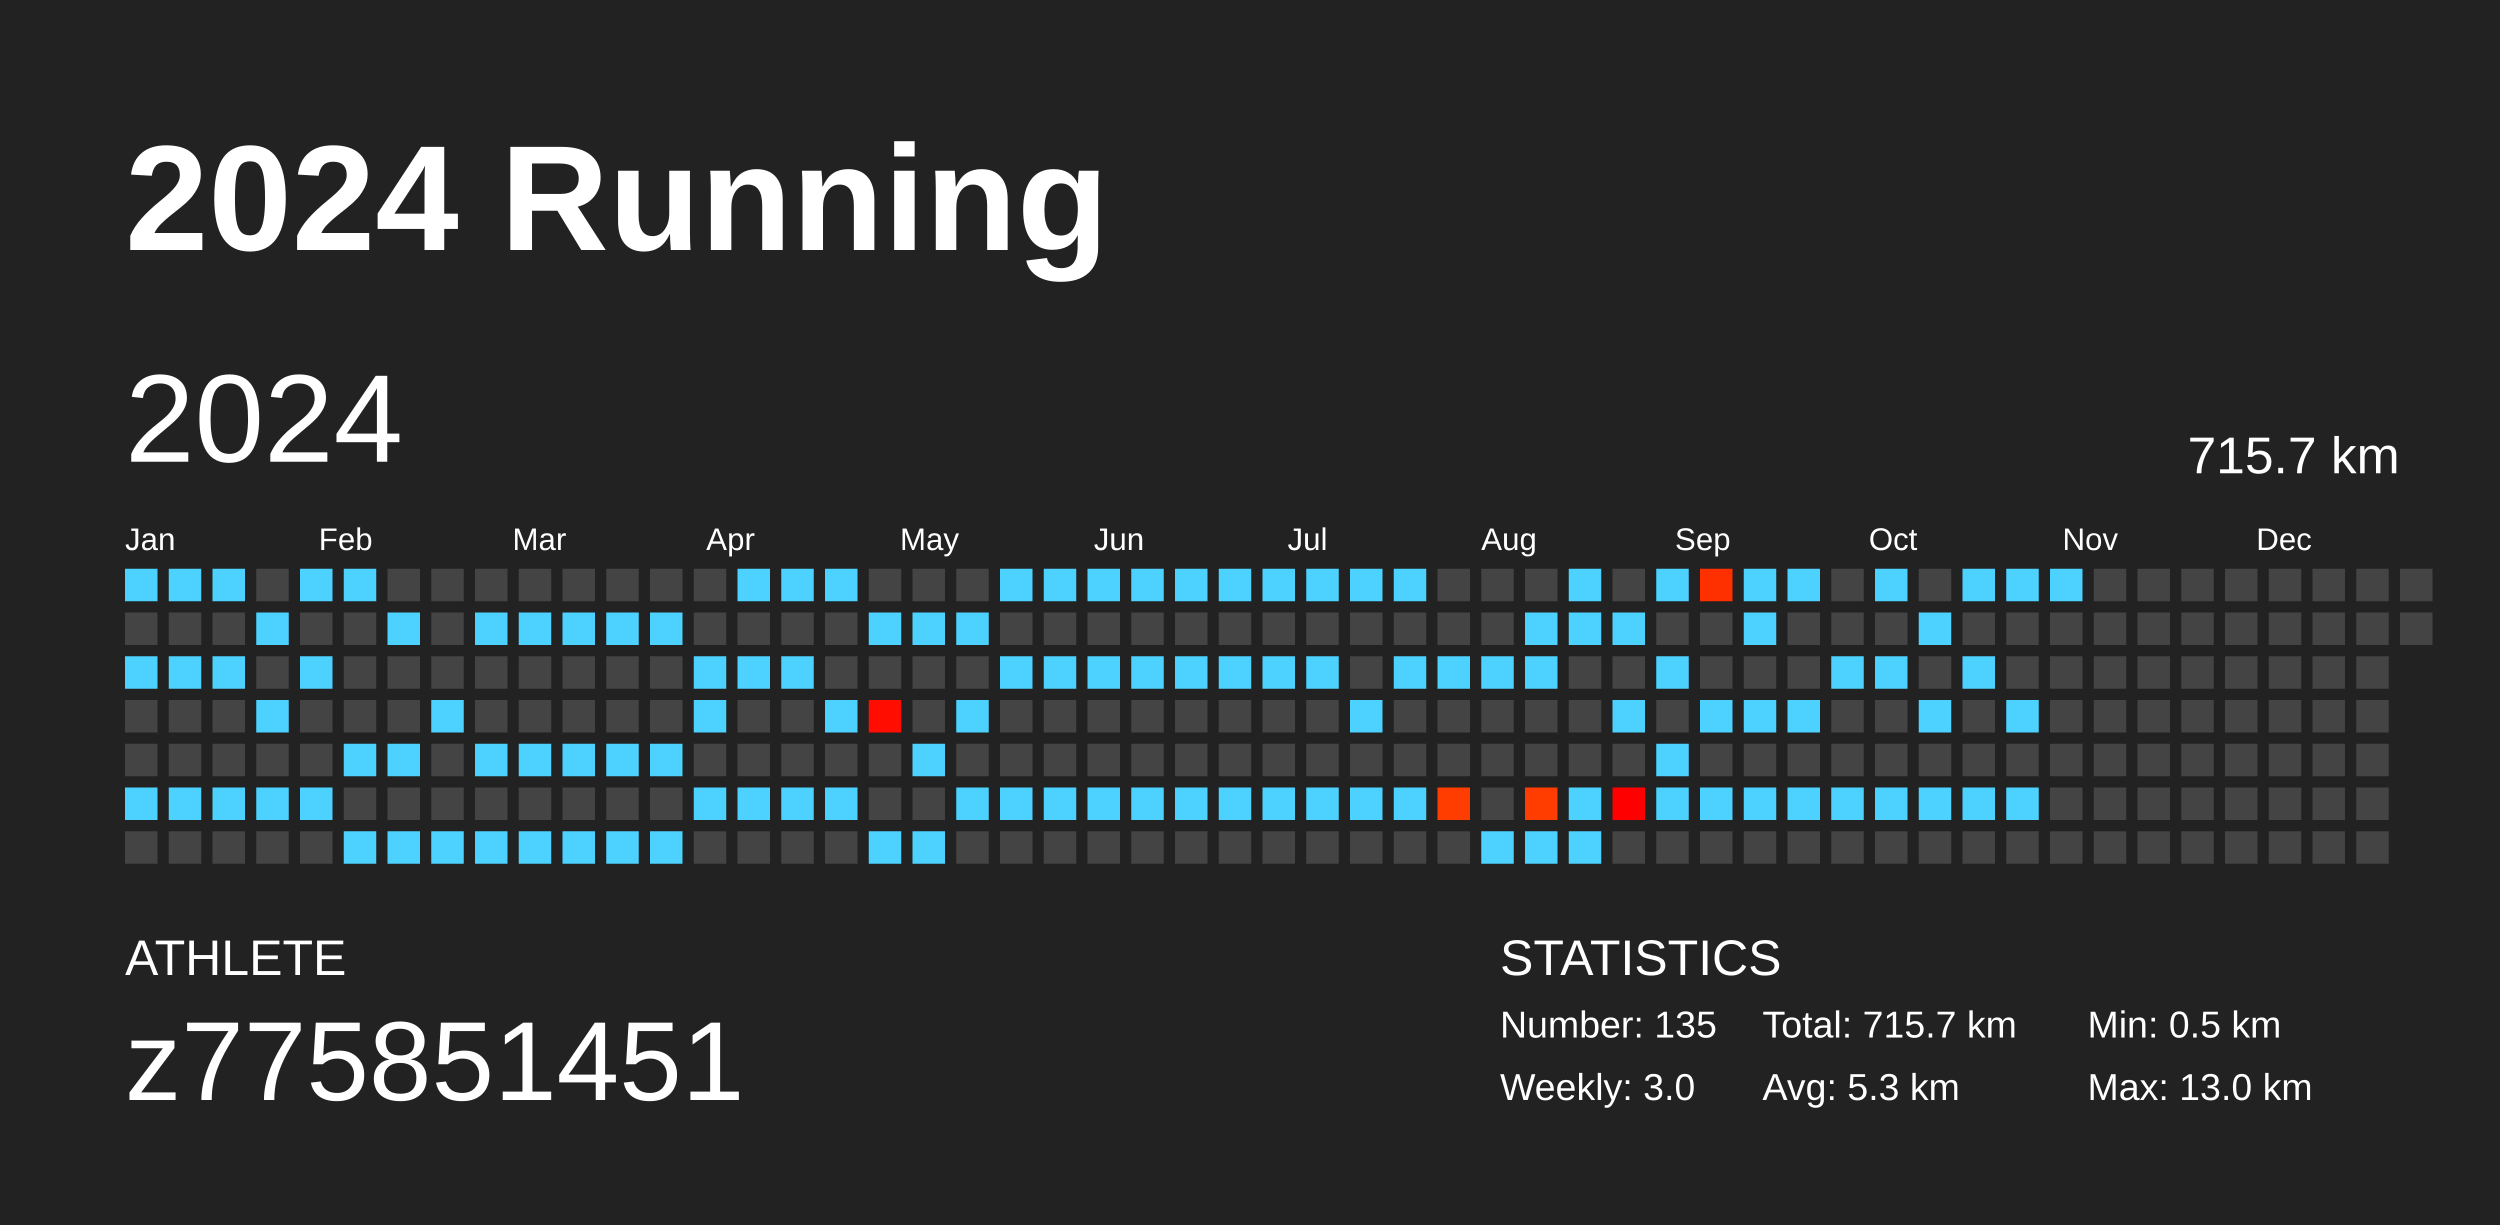
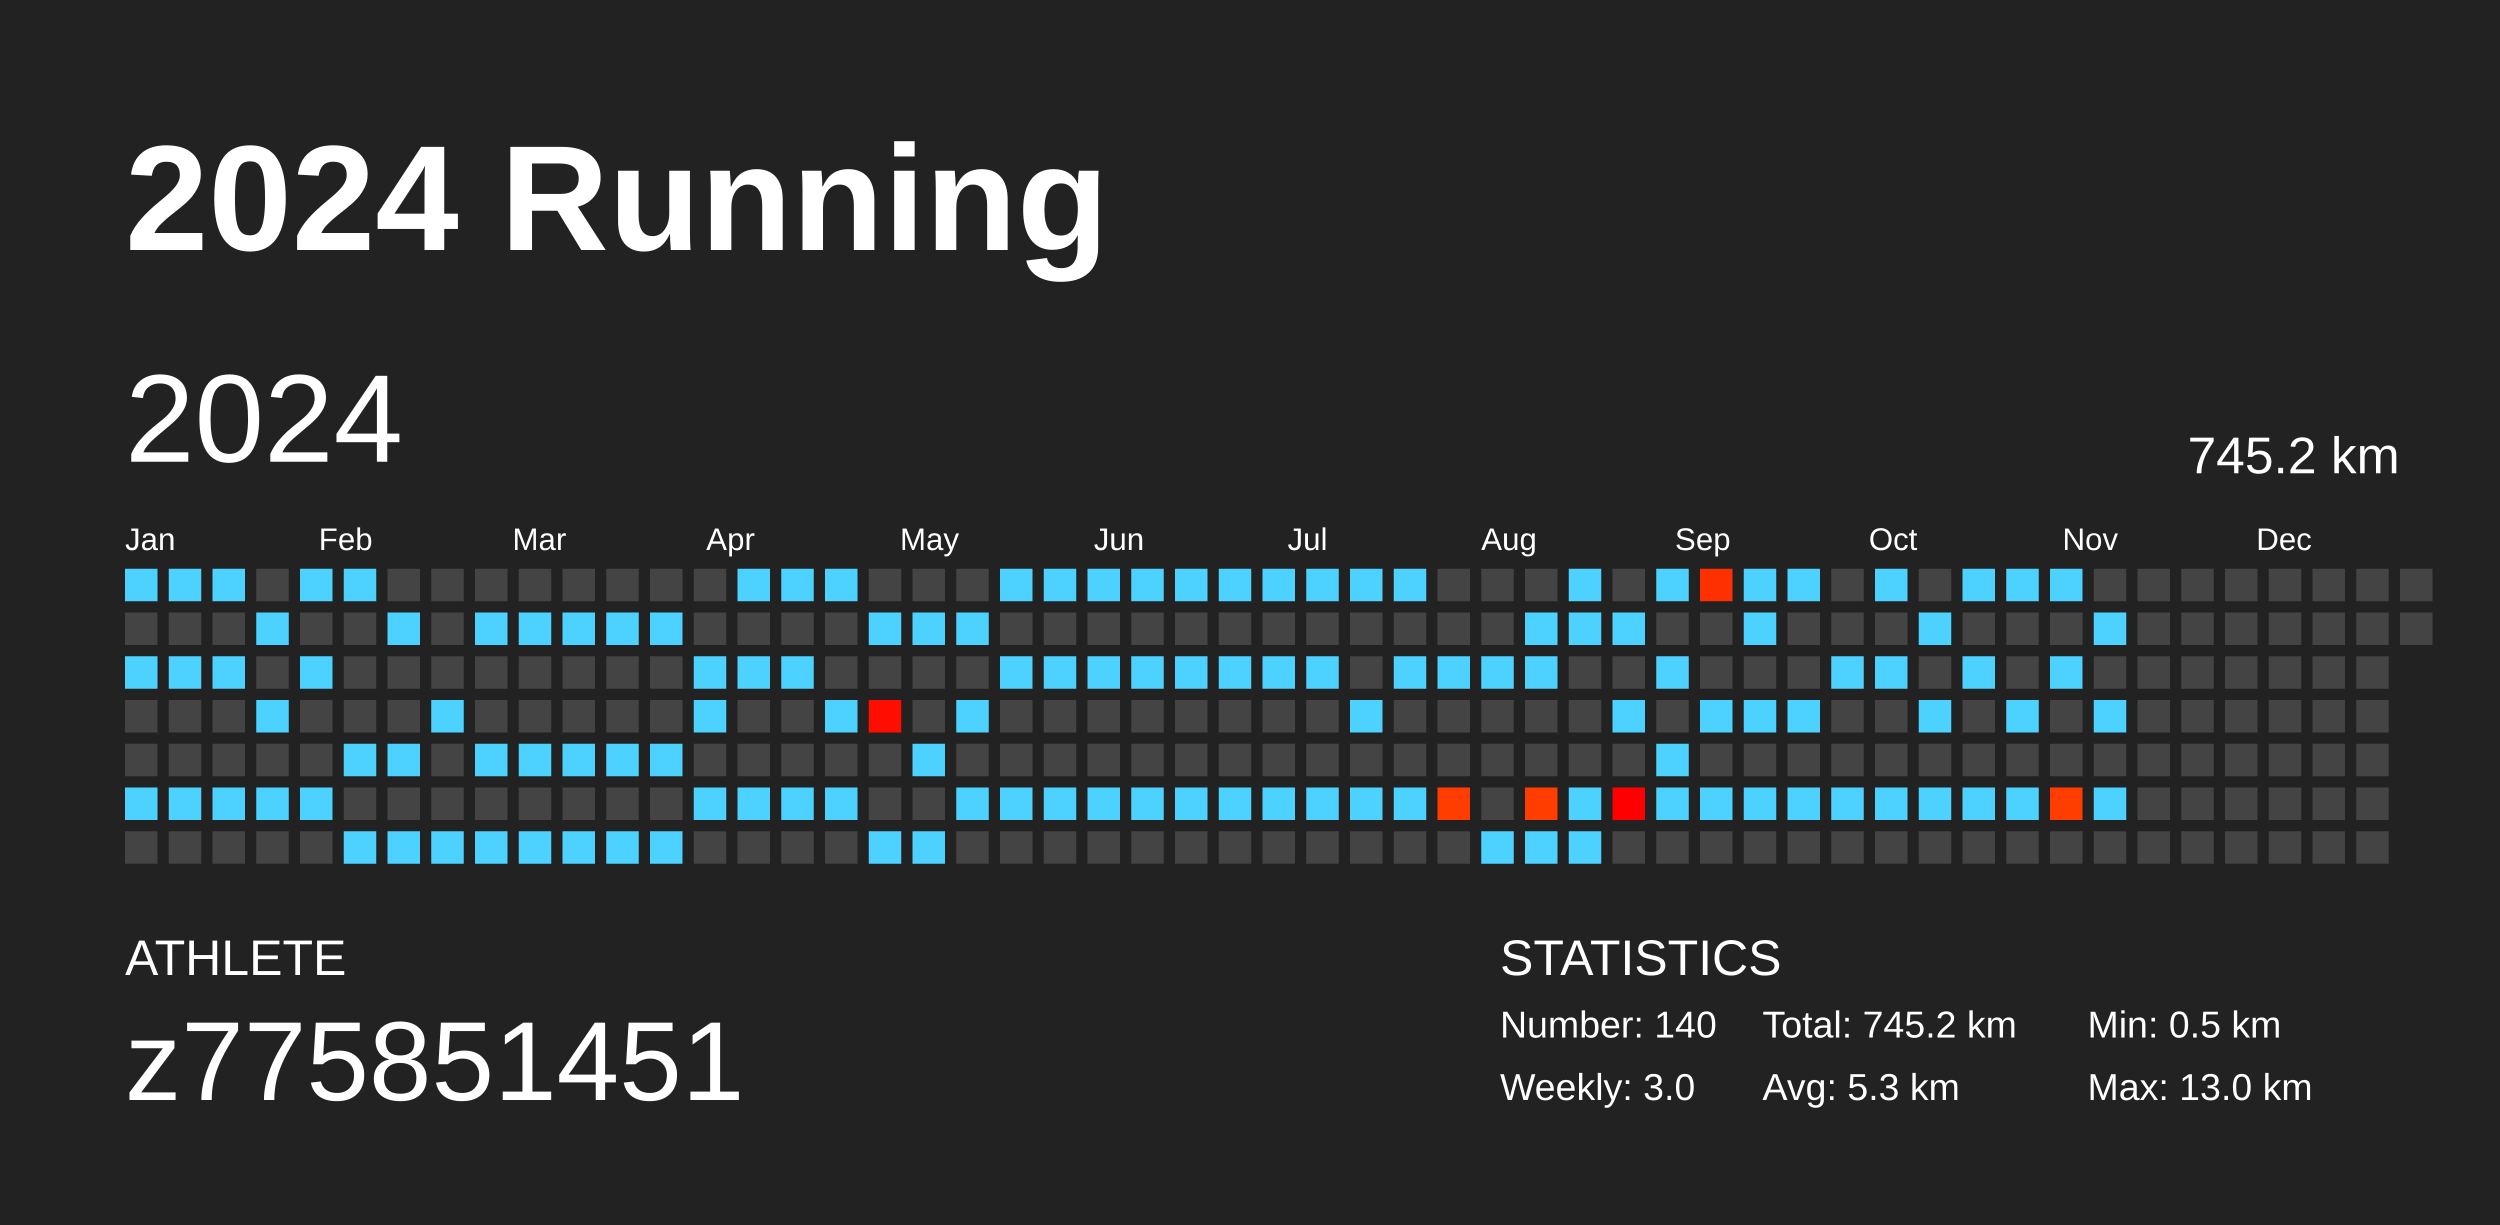
<svg xmlns="http://www.w3.org/2000/svg" baseProfile="full" height="98mm" version="1.1" viewBox="0,0,200,98" width="200mm">
  <defs />
  <rect fill="#222222" height="98" width="200" x="0" y="0" />
  <text fill="#FFFFFF" style="font-size:12px; font-family:Arial; font-weight:bold;" x="10" y="20">2024 Running</text>
  <text fill="#FFFFFF" style="font-size:4px; font-family:Arial" x="10" y="78">ATHLETE</text>
  <text fill="#FFFFFF" style="font-size:9px; font-family:Arial" x="10" y="88">z775851451</text>
  <text fill="#FFFFFF" style="font-size:4px; font-family:Arial" x="120" y="78">STATISTICS</text>
-   <text fill="#FFFFFF" style="font-size:3px; font-family:Arial" x="120" y="83">Number: 135</text>
+   <text fill="#FFFFFF" style="font-size:3px; font-family:Arial" x="120" y="83">Number: 140</text>
  <text fill="#FFFFFF" style="font-size:3px; font-family:Arial" x="120" y="88">Weekly: 3.0</text>
-   <text fill="#FFFFFF" style="font-size:3px; font-family:Arial" x="141" y="83">Total: 715.7 km</text>
+   <text fill="#FFFFFF" style="font-size:3px; font-family:Arial" x="141" y="83">Total: 745.2 km</text>
  <text fill="#FFFFFF" style="font-size:3px; font-family:Arial" x="141" y="88">Avg: 5.3 km</text>
  <text fill="#FFFFFF" style="font-size:3px; font-family:Arial" x="167" y="83">Min: 0.5 km</text>
  <text fill="#FFFFFF" style="font-size:3px; font-family:Arial" x="167" y="88">Max: 13.0 km</text>
  <text dominant-baseline="hanging" fill="#FFFFFF" style="font-size:10.0px; font-family:Arial;" x="10" y="30">2024</text>
-   <text dominant-baseline="hanging" fill="#FFFFFF" style="font-size:4.125px; font-family:Arial;" x="175" y="35">715.7 km</text>
+   <text dominant-baseline="hanging" fill="#FFFFFF" style="font-size:4.125px; font-family:Arial;" x="175" y="35">745.2 km</text>
  <text fill="#FFFFFF" style="font-size:2.5px; font-family:Arial" x="10.0" y="44">Jan</text>
  <text fill="#FFFFFF" style="font-size:2.5px; font-family:Arial" x="25.5" y="44">Feb</text>
  <text fill="#FFFFFF" style="font-size:2.5px; font-family:Arial" x="41.0" y="44">Mar</text>
  <text fill="#FFFFFF" style="font-size:2.5px; font-family:Arial" x="56.5" y="44">Apr</text>
  <text fill="#FFFFFF" style="font-size:2.5px; font-family:Arial" x="72.0" y="44">May</text>
  <text fill="#FFFFFF" style="font-size:2.5px; font-family:Arial" x="87.5" y="44">Jun</text>
  <text fill="#FFFFFF" style="font-size:2.5px; font-family:Arial" x="103.0" y="44">Jul</text>
  <text fill="#FFFFFF" style="font-size:2.5px; font-family:Arial" x="118.5" y="44">Aug</text>
  <text fill="#FFFFFF" style="font-size:2.5px; font-family:Arial" x="134.0" y="44">Sep</text>
  <text fill="#FFFFFF" style="font-size:2.5px; font-family:Arial" x="149.5" y="44">Oct</text>
  <text fill="#FFFFFF" style="font-size:2.5px; font-family:Arial" x="165.0" y="44">Nov</text>
  <text fill="#FFFFFF" style="font-size:2.5px; font-family:Arial" x="180.5" y="44">Dec</text>
  <rect fill="#4dd2ff" height="2.6" width="2.6" x="10.0" y="45.5" />
  <rect fill="#444444" height="2.6" width="2.6" x="10.0" y="49.0" />
  <rect fill="#4dd2ff" height="2.6" width="2.6" x="10.0" y="52.5" />
  <rect fill="#444444" height="2.6" width="2.6" x="10.0" y="56.0" />
  <rect fill="#444444" height="2.6" width="2.6" x="10.0" y="59.5" />
  <rect fill="#4dd2ff" height="2.6" width="2.6" x="10.0" y="63.0" />
  <rect fill="#444444" height="2.6" width="2.6" x="10.0" y="66.5" />
  <rect fill="#4dd2ff" height="2.6" width="2.6" x="13.5" y="45.5" />
  <rect fill="#444444" height="2.6" width="2.6" x="13.5" y="49.0" />
  <rect fill="#4dd2ff" height="2.6" width="2.6" x="13.5" y="52.5" />
  <rect fill="#444444" height="2.6" width="2.6" x="13.5" y="56.0" />
  <rect fill="#444444" height="2.6" width="2.6" x="13.5" y="59.5" />
  <rect fill="#4dd2ff" height="2.6" width="2.6" x="13.5" y="63.0" />
  <rect fill="#444444" height="2.6" width="2.6" x="13.5" y="66.5" />
  <rect fill="#4dd2ff" height="2.6" width="2.6" x="17.0" y="45.5" />
  <rect fill="#444444" height="2.6" width="2.6" x="17.0" y="49.0" />
  <rect fill="#4dd2ff" height="2.6" width="2.6" x="17.0" y="52.5" />
  <rect fill="#444444" height="2.6" width="2.6" x="17.0" y="56.0" />
  <rect fill="#444444" height="2.6" width="2.6" x="17.0" y="59.5" />
  <rect fill="#4dd2ff" height="2.6" width="2.6" x="17.0" y="63.0" />
  <rect fill="#444444" height="2.6" width="2.6" x="17.0" y="66.5" />
  <rect fill="#444444" height="2.6" width="2.6" x="20.5" y="45.5" />
  <rect fill="#4dd2ff" height="2.6" width="2.6" x="20.5" y="49.0" />
  <rect fill="#444444" height="2.6" width="2.6" x="20.5" y="52.5" />
  <rect fill="#4dd2ff" height="2.6" width="2.6" x="20.5" y="56.0" />
  <rect fill="#444444" height="2.6" width="2.6" x="20.5" y="59.5" />
  <rect fill="#4dd2ff" height="2.6" width="2.6" x="20.5" y="63.0" />
  <rect fill="#444444" height="2.6" width="2.6" x="20.5" y="66.5" />
  <rect fill="#4dd2ff" height="2.6" width="2.6" x="24.0" y="45.5" />
  <rect fill="#444444" height="2.6" width="2.6" x="24.0" y="49.0" />
  <rect fill="#4dd2ff" height="2.6" width="2.6" x="24.0" y="52.5" />
  <rect fill="#444444" height="2.6" width="2.6" x="24.0" y="56.0" />
  <rect fill="#444444" height="2.6" width="2.6" x="24.0" y="59.5" />
  <rect fill="#4dd2ff" height="2.6" width="2.6" x="24.0" y="63.0" />
  <rect fill="#444444" height="2.6" width="2.6" x="24.0" y="66.5" />
  <rect fill="#4dd2ff" height="2.6" width="2.6" x="27.5" y="45.5" />
  <rect fill="#444444" height="2.6" width="2.6" x="27.5" y="49.0" />
  <rect fill="#444444" height="2.6" width="2.6" x="27.5" y="52.5" />
  <rect fill="#444444" height="2.6" width="2.6" x="27.5" y="56.0" />
  <rect fill="#4dd2ff" height="2.6" width="2.6" x="27.5" y="59.5" />
  <rect fill="#444444" height="2.6" width="2.6" x="27.5" y="63.0" />
  <rect fill="#4dd2ff" height="2.6" width="2.6" x="27.5" y="66.5" />
  <rect fill="#444444" height="2.6" width="2.6" x="31.0" y="45.5" />
  <rect fill="#4dd2ff" height="2.6" width="2.6" x="31.0" y="49.0" />
  <rect fill="#444444" height="2.6" width="2.6" x="31.0" y="52.5" />
  <rect fill="#444444" height="2.6" width="2.6" x="31.0" y="56.0" />
  <rect fill="#4dd2ff" height="2.6" width="2.6" x="31.0" y="59.5" />
  <rect fill="#444444" height="2.6" width="2.6" x="31.0" y="63.0" />
  <rect fill="#4dd2ff" height="2.6" width="2.6" x="31.0" y="66.5" />
  <rect fill="#444444" height="2.6" width="2.6" x="34.5" y="45.5" />
  <rect fill="#444444" height="2.6" width="2.6" x="34.5" y="49.0" />
  <rect fill="#444444" height="2.6" width="2.6" x="34.5" y="52.5" />
  <rect fill="#4dd2ff" height="2.6" width="2.6" x="34.5" y="56.0" />
  <rect fill="#444444" height="2.6" width="2.6" x="34.5" y="59.5" />
  <rect fill="#444444" height="2.6" width="2.6" x="34.5" y="63.0" />
  <rect fill="#4dd2ff" height="2.6" width="2.6" x="34.5" y="66.5" />
  <rect fill="#444444" height="2.6" width="2.6" x="38.0" y="45.5" />
  <rect fill="#4dd2ff" height="2.6" width="2.6" x="38.0" y="49.0" />
  <rect fill="#444444" height="2.6" width="2.6" x="38.0" y="52.5" />
  <rect fill="#444444" height="2.6" width="2.6" x="38.0" y="56.0" />
  <rect fill="#4dd2ff" height="2.6" width="2.6" x="38.0" y="59.5" />
  <rect fill="#444444" height="2.6" width="2.6" x="38.0" y="63.0" />
  <rect fill="#4dd2ff" height="2.6" width="2.6" x="38.0" y="66.5" />
  <rect fill="#444444" height="2.6" width="2.6" x="41.5" y="45.5" />
  <rect fill="#4dd2ff" height="2.6" width="2.6" x="41.5" y="49.0" />
  <rect fill="#444444" height="2.6" width="2.6" x="41.5" y="52.5" />
  <rect fill="#444444" height="2.6" width="2.6" x="41.5" y="56.0" />
  <rect fill="#4dd2ff" height="2.6" width="2.6" x="41.5" y="59.5" />
  <rect fill="#444444" height="2.6" width="2.6" x="41.5" y="63.0" />
  <rect fill="#4dd2ff" height="2.6" width="2.6" x="41.5" y="66.5" />
  <rect fill="#444444" height="2.6" width="2.6" x="45.0" y="45.5" />
  <rect fill="#4dd2ff" height="2.6" width="2.6" x="45.0" y="49.0" />
  <rect fill="#444444" height="2.6" width="2.6" x="45.0" y="52.5" />
  <rect fill="#444444" height="2.6" width="2.6" x="45.0" y="56.0" />
  <rect fill="#4dd2ff" height="2.6" width="2.6" x="45.0" y="59.5" />
  <rect fill="#444444" height="2.6" width="2.6" x="45.0" y="63.0" />
  <rect fill="#4dd2ff" height="2.6" width="2.6" x="45.0" y="66.5" />
  <rect fill="#444444" height="2.6" width="2.6" x="48.5" y="45.5" />
  <rect fill="#4dd2ff" height="2.6" width="2.6" x="48.5" y="49.0" />
  <rect fill="#444444" height="2.6" width="2.6" x="48.5" y="52.5" />
  <rect fill="#444444" height="2.6" width="2.6" x="48.5" y="56.0" />
  <rect fill="#4dd2ff" height="2.6" width="2.6" x="48.5" y="59.5" />
  <rect fill="#444444" height="2.6" width="2.6" x="48.5" y="63.0" />
  <rect fill="#4dd2ff" height="2.6" width="2.6" x="48.5" y="66.5" />
  <rect fill="#444444" height="2.6" width="2.6" x="52.0" y="45.5" />
  <rect fill="#4dd2ff" height="2.6" width="2.6" x="52.0" y="49.0" />
  <rect fill="#444444" height="2.6" width="2.6" x="52.0" y="52.5" />
  <rect fill="#444444" height="2.6" width="2.6" x="52.0" y="56.0" />
  <rect fill="#4dd2ff" height="2.6" width="2.6" x="52.0" y="59.5" />
  <rect fill="#444444" height="2.6" width="2.6" x="52.0" y="63.0" />
  <rect fill="#4dd2ff" height="2.6" width="2.6" x="52.0" y="66.5" />
  <rect fill="#444444" height="2.6" width="2.6" x="55.5" y="45.5" />
  <rect fill="#444444" height="2.6" width="2.6" x="55.5" y="49.0" />
  <rect fill="#4dd2ff" height="2.6" width="2.6" x="55.5" y="52.5" />
  <rect fill="#4dd2ff" height="2.6" width="2.6" x="55.5" y="56.0" />
  <rect fill="#444444" height="2.6" width="2.6" x="55.5" y="59.5" />
  <rect fill="#4dd2ff" height="2.6" width="2.6" x="55.5" y="63.0" />
  <rect fill="#444444" height="2.6" width="2.6" x="55.5" y="66.5" />
  <rect fill="#4dd2ff" height="2.6" width="2.6" x="59.0" y="45.5" />
  <rect fill="#444444" height="2.6" width="2.6" x="59.0" y="49.0" />
  <rect fill="#4dd2ff" height="2.6" width="2.6" x="59.0" y="52.5" />
  <rect fill="#444444" height="2.6" width="2.6" x="59.0" y="56.0" />
  <rect fill="#444444" height="2.6" width="2.6" x="59.0" y="59.5" />
  <rect fill="#4dd2ff" height="2.6" width="2.6" x="59.0" y="63.0" />
  <rect fill="#444444" height="2.6" width="2.6" x="59.0" y="66.5" />
  <rect fill="#4dd2ff" height="2.6" width="2.6" x="62.5" y="45.5" />
  <rect fill="#444444" height="2.6" width="2.6" x="62.5" y="49.0" />
  <rect fill="#4dd2ff" height="2.6" width="2.6" x="62.5" y="52.5" />
  <rect fill="#444444" height="2.6" width="2.6" x="62.5" y="56.0" />
  <rect fill="#444444" height="2.6" width="2.6" x="62.5" y="59.5" />
  <rect fill="#4dd2ff" height="2.6" width="2.6" x="62.5" y="63.0" />
  <rect fill="#444444" height="2.6" width="2.6" x="62.5" y="66.5" />
  <rect fill="#4dd2ff" height="2.6" width="2.6" x="66.0" y="45.5" />
  <rect fill="#444444" height="2.6" width="2.6" x="66.0" y="49.0" />
  <rect fill="#444444" height="2.6" width="2.6" x="66.0" y="52.5" />
  <rect fill="#4dd2ff" height="2.6" width="2.6" x="66.0" y="56.0" />
  <rect fill="#444444" height="2.6" width="2.6" x="66.0" y="59.5" />
  <rect fill="#4dd2ff" height="2.6" width="2.6" x="66.0" y="63.0" />
  <rect fill="#444444" height="2.6" width="2.6" x="66.0" y="66.5" />
  <rect fill="#444444" height="2.6" width="2.6" x="69.5" y="45.5" />
  <rect fill="#4dd2ff" height="2.6" width="2.6" x="69.5" y="49.0" />
  <rect fill="#444444" height="2.6" width="2.6" x="69.5" y="52.5" />
  <rect fill="#ff0d00" height="2.6" width="2.6" x="69.5" y="56.0" />
  <rect fill="#444444" height="2.6" width="2.6" x="69.5" y="59.5" />
  <rect fill="#444444" height="2.6" width="2.6" x="69.5" y="63.0" />
  <rect fill="#4dd2ff" height="2.6" width="2.6" x="69.5" y="66.5" />
  <rect fill="#444444" height="2.6" width="2.6" x="73.0" y="45.5" />
  <rect fill="#4dd2ff" height="2.6" width="2.6" x="73.0" y="49.0" />
  <rect fill="#444444" height="2.6" width="2.6" x="73.0" y="52.5" />
  <rect fill="#444444" height="2.6" width="2.6" x="73.0" y="56.0" />
  <rect fill="#4dd2ff" height="2.6" width="2.6" x="73.0" y="59.5" />
  <rect fill="#444444" height="2.6" width="2.6" x="73.0" y="63.0" />
  <rect fill="#4dd2ff" height="2.6" width="2.6" x="73.0" y="66.5" />
  <rect fill="#444444" height="2.6" width="2.6" x="76.5" y="45.5" />
  <rect fill="#4dd2ff" height="2.6" width="2.6" x="76.5" y="49.0" />
  <rect fill="#444444" height="2.6" width="2.6" x="76.5" y="52.5" />
  <rect fill="#4dd2ff" height="2.6" width="2.6" x="76.5" y="56.0" />
  <rect fill="#444444" height="2.6" width="2.6" x="76.5" y="59.5" />
  <rect fill="#4dd2ff" height="2.6" width="2.6" x="76.5" y="63.0" />
  <rect fill="#444444" height="2.6" width="2.6" x="76.5" y="66.5" />
  <rect fill="#4dd2ff" height="2.6" width="2.6" x="80.0" y="45.5" />
  <rect fill="#444444" height="2.6" width="2.6" x="80.0" y="49.0" />
  <rect fill="#4dd2ff" height="2.6" width="2.6" x="80.0" y="52.5" />
  <rect fill="#444444" height="2.6" width="2.6" x="80.0" y="56.0" />
  <rect fill="#444444" height="2.6" width="2.6" x="80.0" y="59.5" />
  <rect fill="#4dd2ff" height="2.6" width="2.6" x="80.0" y="63.0" />
  <rect fill="#444444" height="2.6" width="2.6" x="80.0" y="66.5" />
  <rect fill="#4dd2ff" height="2.6" width="2.6" x="83.5" y="45.5" />
  <rect fill="#444444" height="2.6" width="2.6" x="83.5" y="49.0" />
  <rect fill="#4dd2ff" height="2.6" width="2.6" x="83.5" y="52.5" />
  <rect fill="#444444" height="2.6" width="2.6" x="83.5" y="56.0" />
  <rect fill="#444444" height="2.6" width="2.6" x="83.5" y="59.5" />
  <rect fill="#4dd2ff" height="2.6" width="2.6" x="83.5" y="63.0" />
  <rect fill="#444444" height="2.6" width="2.6" x="83.5" y="66.5" />
  <rect fill="#4dd2ff" height="2.6" width="2.6" x="87.0" y="45.5" />
  <rect fill="#444444" height="2.6" width="2.6" x="87.0" y="49.0" />
  <rect fill="#4dd2ff" height="2.6" width="2.6" x="87.0" y="52.5" />
  <rect fill="#444444" height="2.6" width="2.6" x="87.0" y="56.0" />
  <rect fill="#444444" height="2.6" width="2.6" x="87.0" y="59.5" />
  <rect fill="#4dd2ff" height="2.6" width="2.6" x="87.0" y="63.0" />
  <rect fill="#444444" height="2.6" width="2.6" x="87.0" y="66.5" />
  <rect fill="#4dd2ff" height="2.6" width="2.6" x="90.5" y="45.5" />
  <rect fill="#444444" height="2.6" width="2.6" x="90.5" y="49.0" />
  <rect fill="#4dd2ff" height="2.6" width="2.6" x="90.5" y="52.5" />
  <rect fill="#444444" height="2.6" width="2.6" x="90.5" y="56.0" />
  <rect fill="#444444" height="2.6" width="2.6" x="90.5" y="59.5" />
  <rect fill="#4dd2ff" height="2.6" width="2.6" x="90.5" y="63.0" />
  <rect fill="#444444" height="2.6" width="2.6" x="90.5" y="66.5" />
  <rect fill="#4dd2ff" height="2.6" width="2.6" x="94.0" y="45.5" />
  <rect fill="#444444" height="2.6" width="2.6" x="94.0" y="49.0" />
  <rect fill="#4dd2ff" height="2.6" width="2.6" x="94.0" y="52.5" />
  <rect fill="#444444" height="2.6" width="2.6" x="94.0" y="56.0" />
  <rect fill="#444444" height="2.6" width="2.6" x="94.0" y="59.5" />
  <rect fill="#4dd2ff" height="2.6" width="2.6" x="94.0" y="63.0" />
  <rect fill="#444444" height="2.6" width="2.6" x="94.0" y="66.5" />
  <rect fill="#4dd2ff" height="2.6" width="2.6" x="97.5" y="45.5" />
  <rect fill="#444444" height="2.6" width="2.6" x="97.5" y="49.0" />
  <rect fill="#4dd2ff" height="2.6" width="2.6" x="97.5" y="52.5" />
  <rect fill="#444444" height="2.6" width="2.6" x="97.5" y="56.0" />
  <rect fill="#444444" height="2.6" width="2.6" x="97.5" y="59.5" />
  <rect fill="#4dd2ff" height="2.6" width="2.6" x="97.5" y="63.0" />
  <rect fill="#444444" height="2.6" width="2.6" x="97.5" y="66.5" />
  <rect fill="#4dd2ff" height="2.6" width="2.6" x="101.0" y="45.5" />
  <rect fill="#444444" height="2.6" width="2.6" x="101.0" y="49.0" />
  <rect fill="#4dd2ff" height="2.6" width="2.6" x="101.0" y="52.5" />
  <rect fill="#444444" height="2.6" width="2.6" x="101.0" y="56.0" />
  <rect fill="#444444" height="2.6" width="2.6" x="101.0" y="59.5" />
  <rect fill="#4dd2ff" height="2.6" width="2.6" x="101.0" y="63.0" />
  <rect fill="#444444" height="2.6" width="2.6" x="101.0" y="66.5" />
  <rect fill="#4dd2ff" height="2.6" width="2.6" x="104.5" y="45.5" />
  <rect fill="#444444" height="2.6" width="2.6" x="104.5" y="49.0" />
  <rect fill="#4dd2ff" height="2.6" width="2.6" x="104.5" y="52.5" />
  <rect fill="#444444" height="2.6" width="2.6" x="104.5" y="56.0" />
  <rect fill="#444444" height="2.6" width="2.6" x="104.5" y="59.5" />
  <rect fill="#4dd2ff" height="2.6" width="2.6" x="104.5" y="63.0" />
  <rect fill="#444444" height="2.6" width="2.6" x="104.5" y="66.5" />
  <rect fill="#4dd2ff" height="2.6" width="2.6" x="108.0" y="45.5" />
  <rect fill="#444444" height="2.6" width="2.6" x="108.0" y="49.0" />
  <rect fill="#444444" height="2.6" width="2.6" x="108.0" y="52.5" />
  <rect fill="#4dd2ff" height="2.6" width="2.6" x="108.0" y="56.0" />
  <rect fill="#444444" height="2.6" width="2.6" x="108.0" y="59.5" />
  <rect fill="#4dd2ff" height="2.6" width="2.6" x="108.0" y="63.0" />
  <rect fill="#444444" height="2.6" width="2.6" x="108.0" y="66.5" />
  <rect fill="#4dd2ff" height="2.6" width="2.6" x="111.5" y="45.5" />
  <rect fill="#444444" height="2.6" width="2.6" x="111.5" y="49.0" />
  <rect fill="#4dd2ff" height="2.6" width="2.6" x="111.5" y="52.5" />
  <rect fill="#444444" height="2.6" width="2.6" x="111.5" y="56.0" />
  <rect fill="#444444" height="2.6" width="2.6" x="111.5" y="59.5" />
  <rect fill="#4dd2ff" height="2.6" width="2.6" x="111.5" y="63.0" />
  <rect fill="#444444" height="2.6" width="2.6" x="111.5" y="66.5" />
  <rect fill="#444444" height="2.6" width="2.6" x="115.0" y="45.5" />
  <rect fill="#444444" height="2.6" width="2.6" x="115.0" y="49.0" />
  <rect fill="#4dd2ff" height="2.6" width="2.6" x="115.0" y="52.5" />
  <rect fill="#444444" height="2.6" width="2.6" x="115.0" y="56.0" />
  <rect fill="#444444" height="2.6" width="2.6" x="115.0" y="59.5" />
  <rect fill="#ff3d00" height="2.6" width="2.6" x="115.0" y="63.0" />
  <rect fill="#444444" height="2.6" width="2.6" x="115.0" y="66.5" />
  <rect fill="#444444" height="2.6" width="2.6" x="118.5" y="45.5" />
  <rect fill="#444444" height="2.6" width="2.6" x="118.5" y="49.0" />
  <rect fill="#4dd2ff" height="2.6" width="2.6" x="118.5" y="52.5" />
  <rect fill="#444444" height="2.6" width="2.6" x="118.5" y="56.0" />
  <rect fill="#444444" height="2.6" width="2.6" x="118.5" y="59.5" />
  <rect fill="#444444" height="2.6" width="2.6" x="118.5" y="63.0" />
  <rect fill="#4dd2ff" height="2.6" width="2.6" x="118.5" y="66.5" />
  <rect fill="#444444" height="2.6" width="2.6" x="122.0" y="45.5" />
  <rect fill="#4dd2ff" height="2.6" width="2.6" x="122.0" y="49.0" />
  <rect fill="#4dd2ff" height="2.6" width="2.6" x="122.0" y="52.5" />
  <rect fill="#444444" height="2.6" width="2.6" x="122.0" y="56.0" />
  <rect fill="#444444" height="2.6" width="2.6" x="122.0" y="59.5" />
  <rect fill="#ff3d00" height="2.6" width="2.6" x="122.0" y="63.0" />
  <rect fill="#4dd2ff" height="2.6" width="2.6" x="122.0" y="66.5" />
  <rect fill="#4dd2ff" height="2.6" width="2.6" x="125.5" y="45.5" />
  <rect fill="#4dd2ff" height="2.6" width="2.6" x="125.5" y="49.0" />
  <rect fill="#444444" height="2.6" width="2.6" x="125.5" y="52.5" />
  <rect fill="#444444" height="2.6" width="2.6" x="125.5" y="56.0" />
  <rect fill="#444444" height="2.6" width="2.6" x="125.5" y="59.5" />
  <rect fill="#4dd2ff" height="2.6" width="2.6" x="125.5" y="63.0" />
  <rect fill="#4dd2ff" height="2.6" width="2.6" x="125.5" y="66.5" />
  <rect fill="#444444" height="2.6" width="2.6" x="129.0" y="45.5" />
  <rect fill="#4dd2ff" height="2.6" width="2.6" x="129.0" y="49.0" />
  <rect fill="#444444" height="2.6" width="2.6" x="129.0" y="52.5" />
  <rect fill="#4dd2ff" height="2.6" width="2.6" x="129.0" y="56.0" />
  <rect fill="#444444" height="2.6" width="2.6" x="129.0" y="59.5" />
  <rect fill="#ff0000" height="2.6" width="2.6" x="129.0" y="63.0" />
  <rect fill="#444444" height="2.6" width="2.6" x="129.0" y="66.5" />
  <rect fill="#4dd2ff" height="2.6" width="2.6" x="132.5" y="45.5" />
  <rect fill="#444444" height="2.6" width="2.6" x="132.5" y="49.0" />
  <rect fill="#4dd2ff" height="2.6" width="2.6" x="132.5" y="52.5" />
  <rect fill="#444444" height="2.6" width="2.6" x="132.5" y="56.0" />
  <rect fill="#4dd2ff" height="2.6" width="2.6" x="132.5" y="59.5" />
  <rect fill="#4dd2ff" height="2.6" width="2.6" x="132.5" y="63.0" />
  <rect fill="#444444" height="2.6" width="2.6" x="132.5" y="66.5" />
  <rect fill="#ff3000" height="2.6" width="2.6" x="136.0" y="45.5" />
  <rect fill="#444444" height="2.6" width="2.6" x="136.0" y="49.0" />
  <rect fill="#444444" height="2.6" width="2.6" x="136.0" y="52.5" />
  <rect fill="#4dd2ff" height="2.6" width="2.6" x="136.0" y="56.0" />
  <rect fill="#444444" height="2.6" width="2.6" x="136.0" y="59.5" />
  <rect fill="#4dd2ff" height="2.6" width="2.6" x="136.0" y="63.0" />
  <rect fill="#444444" height="2.6" width="2.6" x="136.0" y="66.5" />
  <rect fill="#4dd2ff" height="2.6" width="2.6" x="139.5" y="45.5" />
  <rect fill="#4dd2ff" height="2.6" width="2.6" x="139.5" y="49.0" />
  <rect fill="#444444" height="2.6" width="2.6" x="139.5" y="52.5" />
  <rect fill="#4dd2ff" height="2.6" width="2.6" x="139.5" y="56.0" />
  <rect fill="#444444" height="2.6" width="2.6" x="139.5" y="59.5" />
  <rect fill="#4dd2ff" height="2.6" width="2.6" x="139.5" y="63.0" />
  <rect fill="#444444" height="2.6" width="2.6" x="139.5" y="66.5" />
  <rect fill="#4dd2ff" height="2.6" width="2.6" x="143.0" y="45.5" />
  <rect fill="#444444" height="2.6" width="2.6" x="143.0" y="49.0" />
  <rect fill="#444444" height="2.6" width="2.6" x="143.0" y="52.5" />
  <rect fill="#4dd2ff" height="2.6" width="2.6" x="143.0" y="56.0" />
  <rect fill="#444444" height="2.6" width="2.6" x="143.0" y="59.5" />
  <rect fill="#4dd2ff" height="2.6" width="2.6" x="143.0" y="63.0" />
  <rect fill="#444444" height="2.6" width="2.6" x="143.0" y="66.5" />
  <rect fill="#444444" height="2.6" width="2.6" x="146.5" y="45.5" />
  <rect fill="#444444" height="2.6" width="2.6" x="146.5" y="49.0" />
  <rect fill="#4dd2ff" height="2.6" width="2.6" x="146.5" y="52.5" />
  <rect fill="#444444" height="2.6" width="2.6" x="146.5" y="56.0" />
  <rect fill="#444444" height="2.6" width="2.6" x="146.5" y="59.5" />
  <rect fill="#4dd2ff" height="2.6" width="2.6" x="146.5" y="63.0" />
  <rect fill="#444444" height="2.6" width="2.6" x="146.5" y="66.5" />
  <rect fill="#4dd2ff" height="2.6" width="2.6" x="150.0" y="45.5" />
  <rect fill="#444444" height="2.6" width="2.6" x="150.0" y="49.0" />
  <rect fill="#4dd2ff" height="2.6" width="2.6" x="150.0" y="52.5" />
  <rect fill="#444444" height="2.6" width="2.6" x="150.0" y="56.0" />
  <rect fill="#444444" height="2.6" width="2.6" x="150.0" y="59.5" />
  <rect fill="#4dd2ff" height="2.6" width="2.6" x="150.0" y="63.0" />
  <rect fill="#444444" height="2.6" width="2.6" x="150.0" y="66.5" />
  <rect fill="#444444" height="2.6" width="2.6" x="153.5" y="45.5" />
  <rect fill="#4dd2ff" height="2.6" width="2.6" x="153.5" y="49.0" />
  <rect fill="#444444" height="2.6" width="2.6" x="153.5" y="52.5" />
  <rect fill="#4dd2ff" height="2.6" width="2.6" x="153.5" y="56.0" />
  <rect fill="#444444" height="2.6" width="2.6" x="153.5" y="59.5" />
  <rect fill="#4dd2ff" height="2.6" width="2.6" x="153.5" y="63.0" />
  <rect fill="#444444" height="2.6" width="2.6" x="153.5" y="66.5" />
  <rect fill="#4dd2ff" height="2.6" width="2.6" x="157.0" y="45.5" />
  <rect fill="#444444" height="2.6" width="2.6" x="157.0" y="49.0" />
  <rect fill="#4dd2ff" height="2.6" width="2.6" x="157.0" y="52.5" />
  <rect fill="#444444" height="2.6" width="2.6" x="157.0" y="56.0" />
  <rect fill="#444444" height="2.6" width="2.6" x="157.0" y="59.5" />
  <rect fill="#4dd2ff" height="2.6" width="2.6" x="157.0" y="63.0" />
  <rect fill="#444444" height="2.6" width="2.6" x="157.0" y="66.5" />
  <rect fill="#4dd2ff" height="2.6" width="2.6" x="160.5" y="45.5" />
  <rect fill="#444444" height="2.6" width="2.6" x="160.5" y="49.0" />
  <rect fill="#444444" height="2.6" width="2.6" x="160.5" y="52.5" />
  <rect fill="#4dd2ff" height="2.6" width="2.6" x="160.5" y="56.0" />
  <rect fill="#444444" height="2.6" width="2.6" x="160.5" y="59.5" />
  <rect fill="#4dd2ff" height="2.6" width="2.6" x="160.5" y="63.0" />
  <rect fill="#444444" height="2.6" width="2.6" x="160.5" y="66.5" />
  <rect fill="#4dd2ff" height="2.6" width="2.6" x="164.0" y="45.5" />
  <rect fill="#444444" height="2.6" width="2.6" x="164.0" y="49.0" />
-   <rect fill="#444444" height="2.6" width="2.6" x="164.0" y="52.5" />
+   <rect fill="#4dd2ff" height="2.6" width="2.6" x="164.0" y="52.5" />
  <rect fill="#444444" height="2.6" width="2.6" x="164.0" y="56.0" />
  <rect fill="#444444" height="2.6" width="2.6" x="164.0" y="59.5" />
-   <rect fill="#444444" height="2.6" width="2.6" x="164.0" y="63.0" />
+   <rect fill="#ff3d00" height="2.6" width="2.6" x="164.0" y="63.0" />
  <rect fill="#444444" height="2.6" width="2.6" x="164.0" y="66.5" />
  <rect fill="#444444" height="2.6" width="2.6" x="167.5" y="45.5" />
-   <rect fill="#444444" height="2.6" width="2.6" x="167.5" y="49.0" />
+   <rect fill="#4dd2ff" height="2.6" width="2.6" x="167.5" y="49.0" />
  <rect fill="#444444" height="2.6" width="2.6" x="167.5" y="52.5" />
-   <rect fill="#444444" height="2.6" width="2.6" x="167.5" y="56.0" />
+   <rect fill="#4dd2ff" height="2.6" width="2.6" x="167.5" y="56.0" />
  <rect fill="#444444" height="2.6" width="2.6" x="167.5" y="59.5" />
-   <rect fill="#444444" height="2.6" width="2.6" x="167.5" y="63.0" />
+   <rect fill="#4dd2ff" height="2.6" width="2.6" x="167.5" y="63.0" />
  <rect fill="#444444" height="2.6" width="2.6" x="167.5" y="66.5" />
  <rect fill="#444444" height="2.6" width="2.6" x="171.0" y="45.5" />
  <rect fill="#444444" height="2.6" width="2.6" x="171.0" y="49.0" />
  <rect fill="#444444" height="2.6" width="2.6" x="171.0" y="52.5" />
  <rect fill="#444444" height="2.6" width="2.6" x="171.0" y="56.0" />
  <rect fill="#444444" height="2.6" width="2.6" x="171.0" y="59.5" />
  <rect fill="#444444" height="2.6" width="2.6" x="171.0" y="63.0" />
  <rect fill="#444444" height="2.6" width="2.6" x="171.0" y="66.5" />
  <rect fill="#444444" height="2.6" width="2.6" x="174.5" y="45.5" />
  <rect fill="#444444" height="2.6" width="2.6" x="174.5" y="49.0" />
  <rect fill="#444444" height="2.6" width="2.6" x="174.5" y="52.5" />
  <rect fill="#444444" height="2.6" width="2.6" x="174.5" y="56.0" />
  <rect fill="#444444" height="2.6" width="2.6" x="174.5" y="59.5" />
  <rect fill="#444444" height="2.6" width="2.6" x="174.5" y="63.0" />
  <rect fill="#444444" height="2.6" width="2.6" x="174.5" y="66.5" />
  <rect fill="#444444" height="2.6" width="2.6" x="178.0" y="45.5" />
  <rect fill="#444444" height="2.6" width="2.6" x="178.0" y="49.0" />
  <rect fill="#444444" height="2.6" width="2.6" x="178.0" y="52.5" />
  <rect fill="#444444" height="2.6" width="2.6" x="178.0" y="56.0" />
  <rect fill="#444444" height="2.6" width="2.6" x="178.0" y="59.5" />
  <rect fill="#444444" height="2.6" width="2.6" x="178.0" y="63.0" />
  <rect fill="#444444" height="2.6" width="2.6" x="178.0" y="66.5" />
  <rect fill="#444444" height="2.6" width="2.6" x="181.5" y="45.5" />
  <rect fill="#444444" height="2.6" width="2.6" x="181.5" y="49.0" />
  <rect fill="#444444" height="2.6" width="2.6" x="181.5" y="52.5" />
  <rect fill="#444444" height="2.6" width="2.6" x="181.5" y="56.0" />
  <rect fill="#444444" height="2.6" width="2.6" x="181.5" y="59.5" />
  <rect fill="#444444" height="2.6" width="2.6" x="181.5" y="63.0" />
  <rect fill="#444444" height="2.6" width="2.6" x="181.5" y="66.5" />
  <rect fill="#444444" height="2.6" width="2.6" x="185.0" y="45.5" />
  <rect fill="#444444" height="2.6" width="2.6" x="185.0" y="49.0" />
  <rect fill="#444444" height="2.6" width="2.6" x="185.0" y="52.5" />
  <rect fill="#444444" height="2.6" width="2.6" x="185.0" y="56.0" />
  <rect fill="#444444" height="2.6" width="2.6" x="185.0" y="59.5" />
  <rect fill="#444444" height="2.6" width="2.6" x="185.0" y="63.0" />
  <rect fill="#444444" height="2.6" width="2.6" x="185.0" y="66.5" />
  <rect fill="#444444" height="2.6" width="2.6" x="188.5" y="45.5" />
  <rect fill="#444444" height="2.6" width="2.6" x="188.5" y="49.0" />
  <rect fill="#444444" height="2.6" width="2.6" x="188.5" y="52.5" />
  <rect fill="#444444" height="2.6" width="2.6" x="188.5" y="56.0" />
  <rect fill="#444444" height="2.6" width="2.6" x="188.5" y="59.5" />
  <rect fill="#444444" height="2.6" width="2.6" x="188.5" y="63.0" />
  <rect fill="#444444" height="2.6" width="2.6" x="188.5" y="66.5" />
  <rect fill="#444444" height="2.6" width="2.6" x="192.0" y="45.5" />
  <rect fill="#444444" height="2.6" width="2.6" x="192.0" y="49.0" />
</svg>
